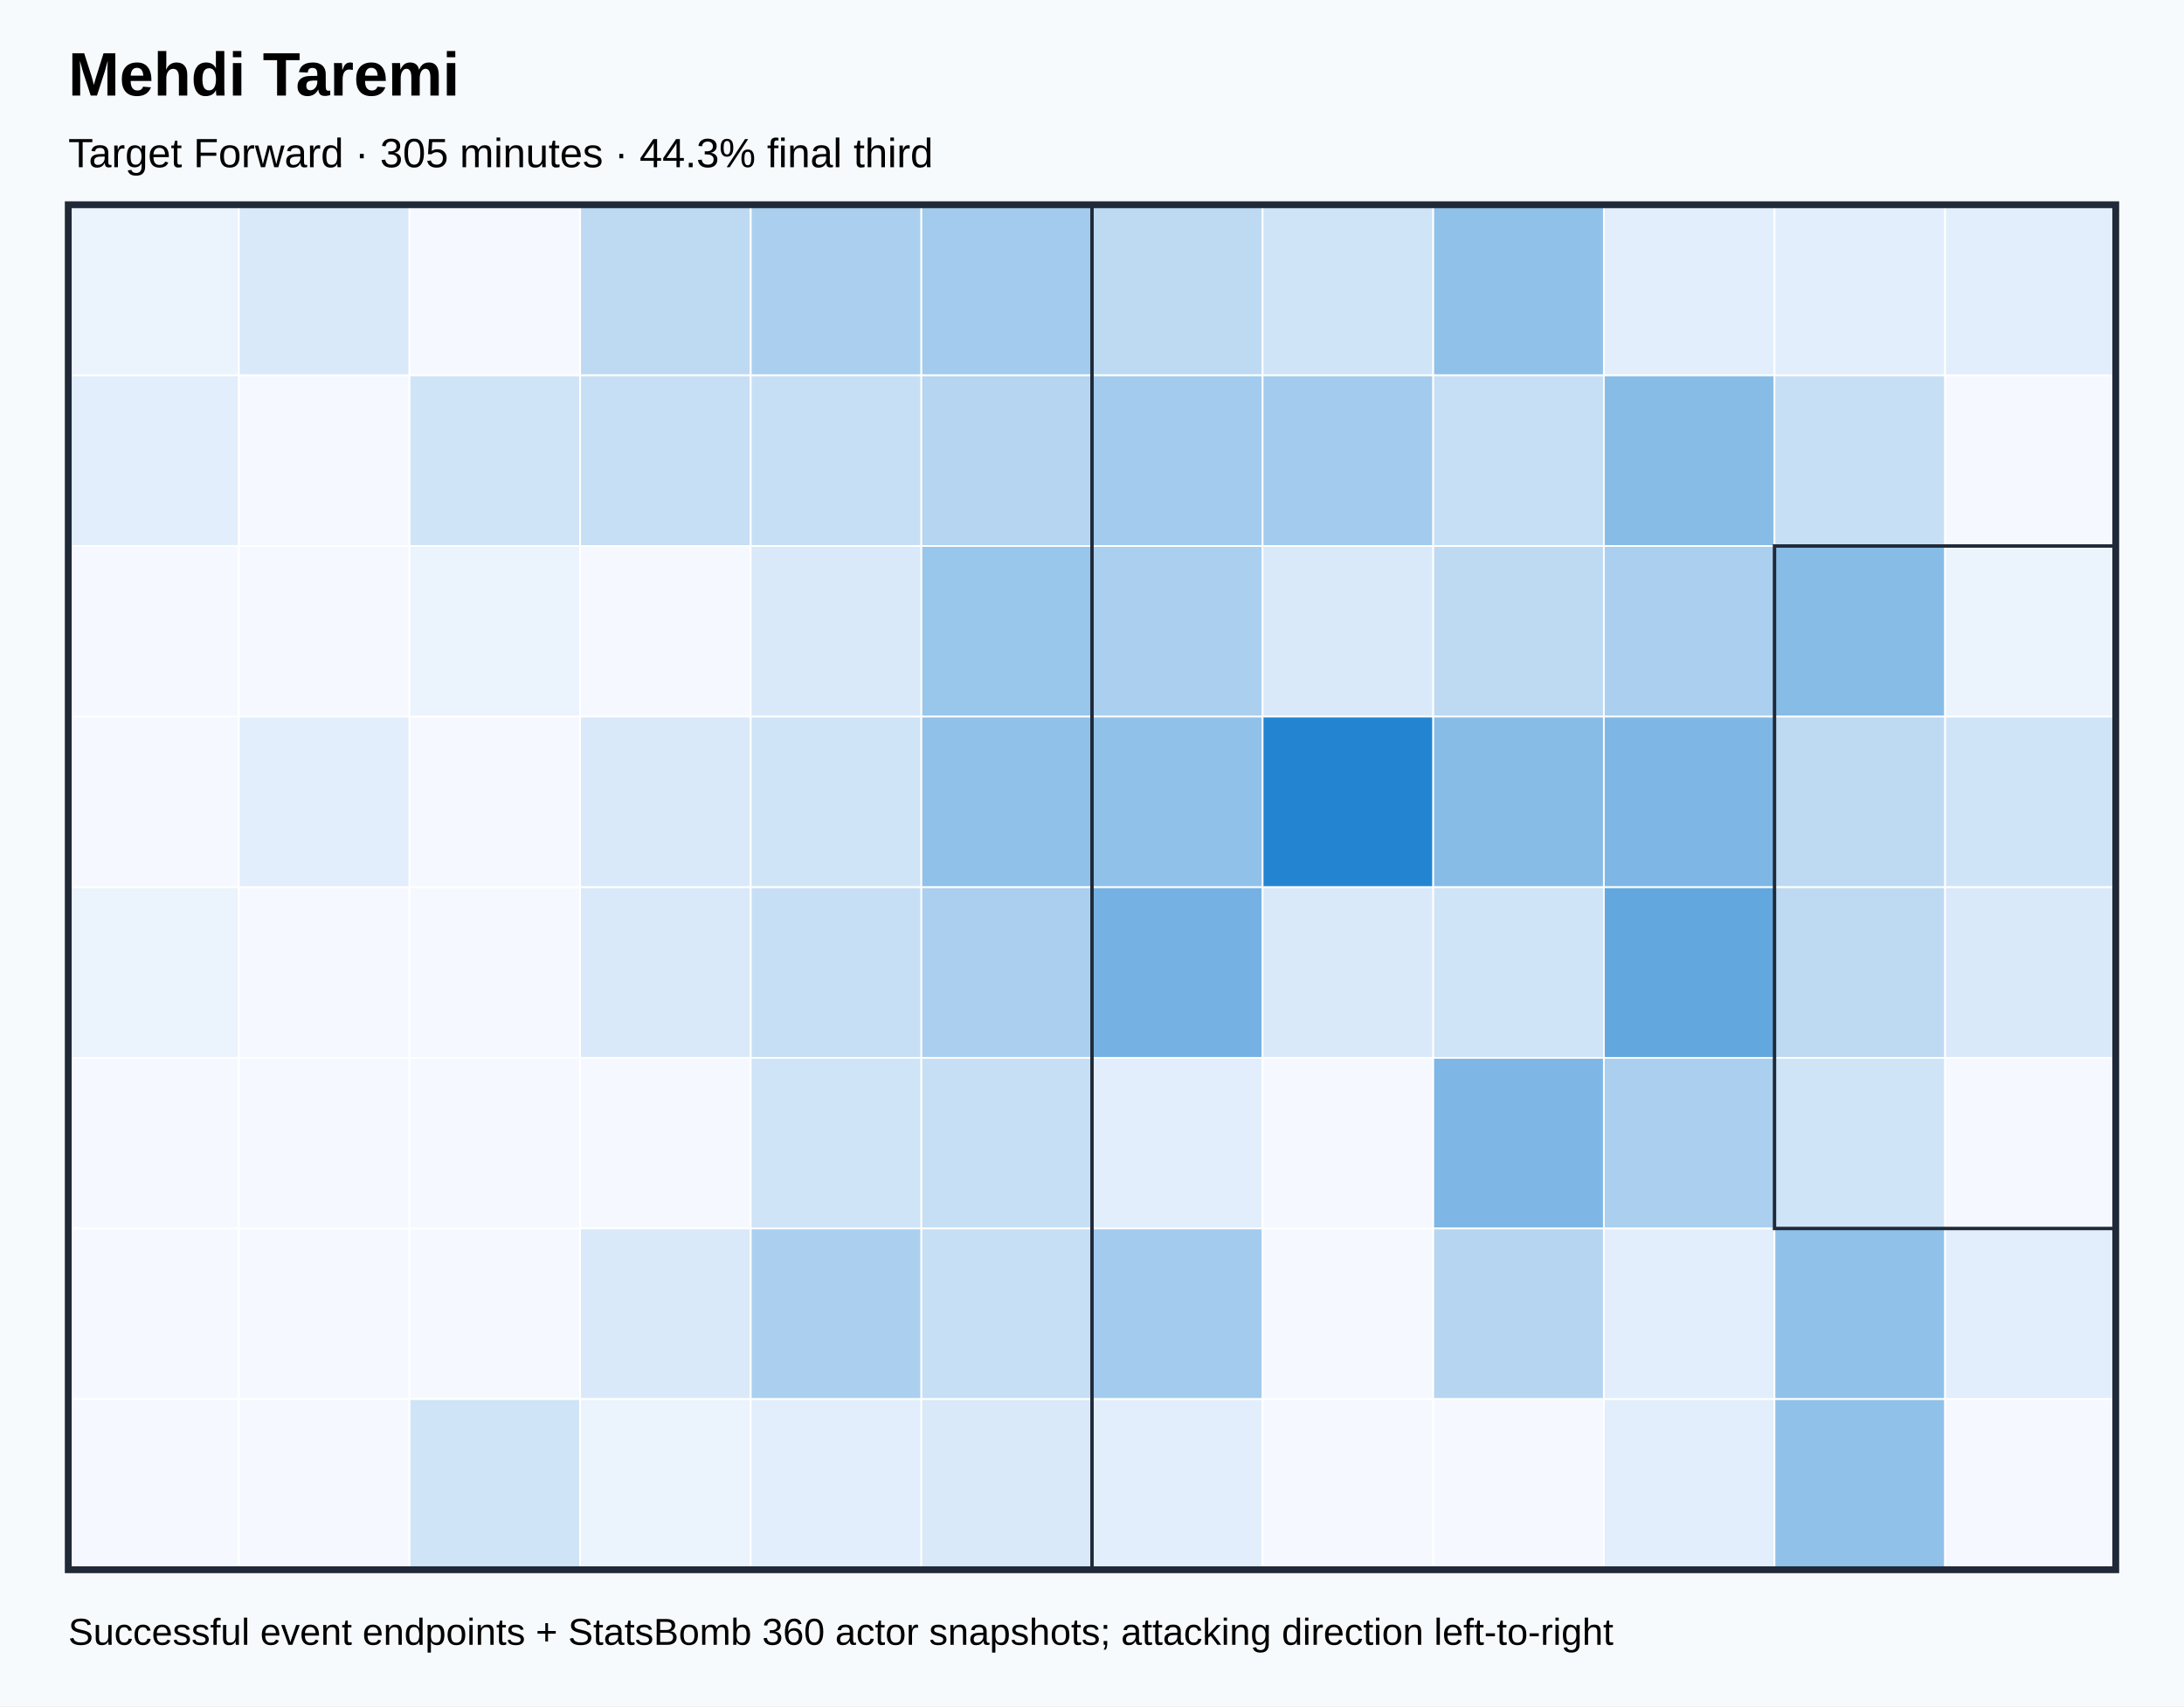
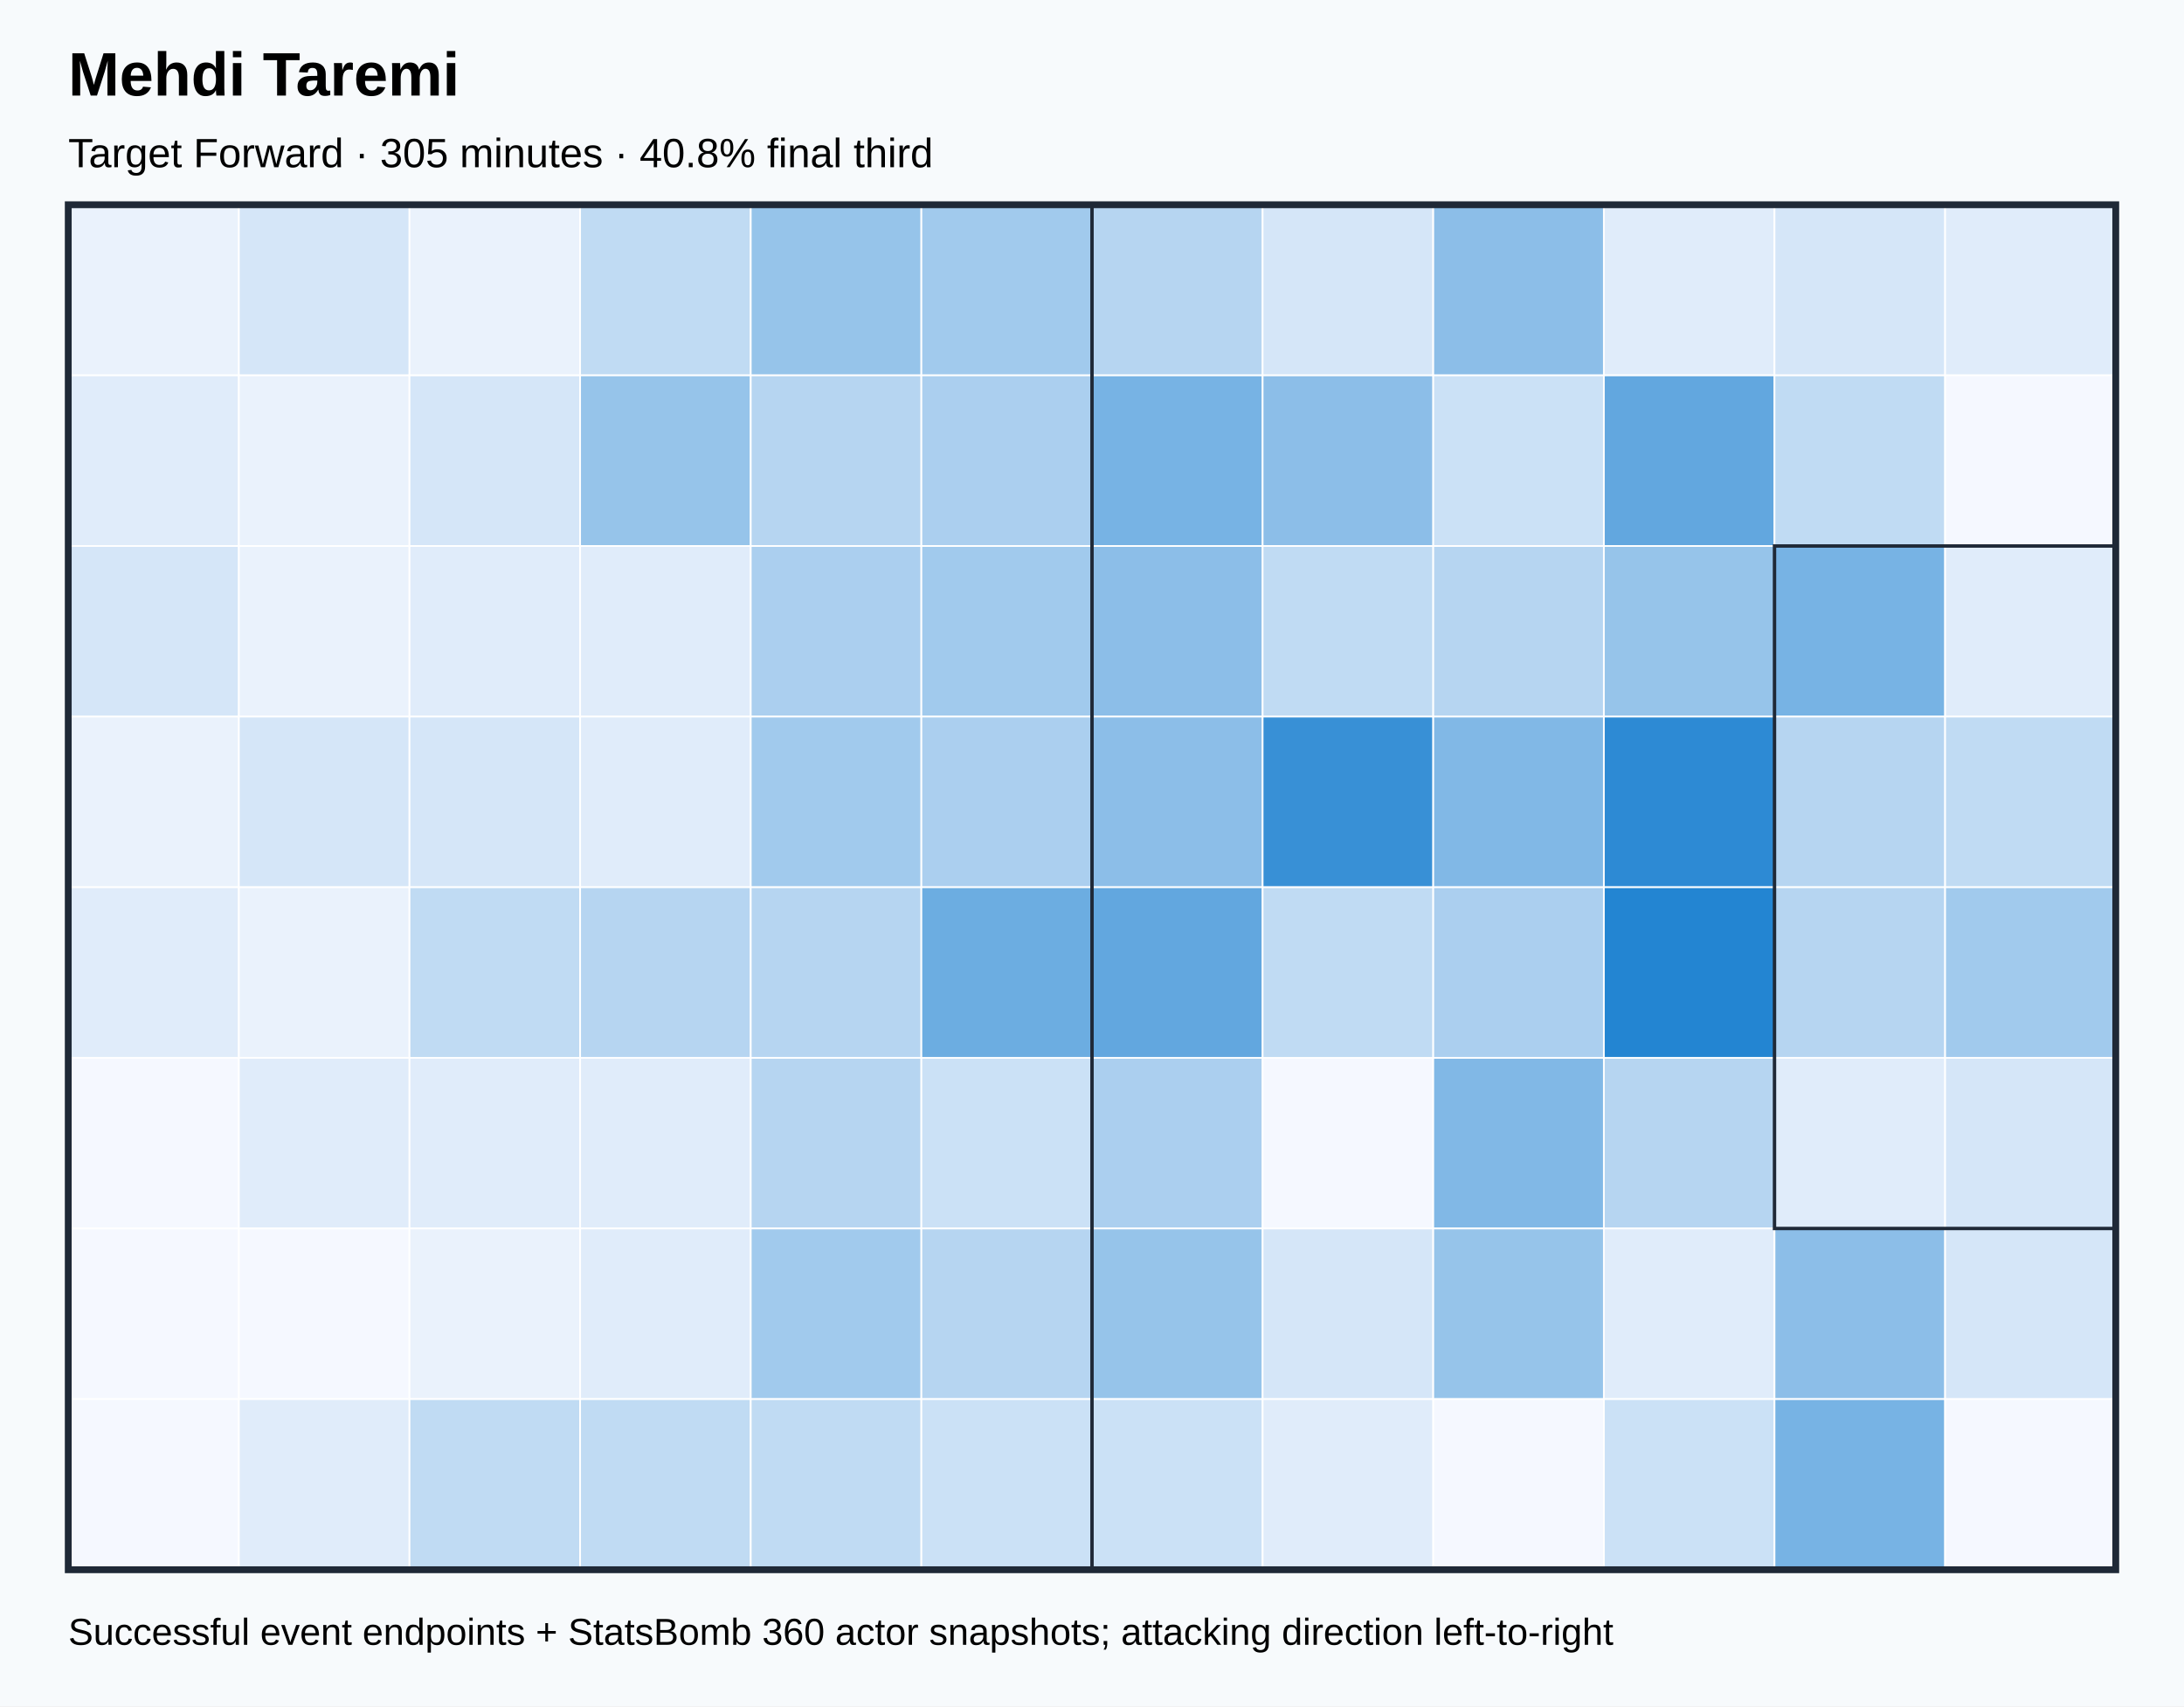
<svg xmlns="http://www.w3.org/2000/svg" width="640" height="500" viewBox="0 0 640 500" role="img">
  <rect width="640" height="500" fill="#f7fafc" />
  <text x="20" y="28" font-family="Arial" font-size="18" font-weight="700">Mehdi Taremi</text>
-   <text x="20" y="49" font-family="Arial" font-size="12">Target Forward · 305 minutes · 44.3% final third</text>
-   <rect x="20" y="60" width="50" height="50" fill="rgb(235,243,253)" stroke="#ffffff" stroke-width="0.5" />
-   <rect x="20" y="110" width="50" height="50" fill="rgb(226,238,251)" stroke="#ffffff" stroke-width="0.5" />
-   <rect x="20" y="160" width="50" height="50" fill="rgb(245,248,255)" stroke="#ffffff" stroke-width="0.5" />
-   <rect x="20" y="210" width="50" height="50" fill="rgb(245,248,255)" stroke="#ffffff" stroke-width="0.5" />
-   <rect x="20" y="260" width="50" height="50" fill="rgb(235,243,253)" stroke="#ffffff" stroke-width="0.5" />
+   <text x="20" y="49" font-family="Arial" font-size="12">Target Forward · 305 minutes · 40.8% final third</text>
+   <rect x="20" y="60" width="50" height="50" fill="rgb(234,242,252)" stroke="#ffffff" stroke-width="0.5" />
+   <rect x="20" y="110" width="50" height="50" fill="rgb(224,236,250)" stroke="#ffffff" stroke-width="0.5" />
+   <rect x="20" y="160" width="50" height="50" fill="rgb(213,230,248)" stroke="#ffffff" stroke-width="0.5" />
+   <rect x="20" y="210" width="50" height="50" fill="rgb(234,242,252)" stroke="#ffffff" stroke-width="0.5" />
+   <rect x="20" y="260" width="50" height="50" fill="rgb(224,236,250)" stroke="#ffffff" stroke-width="0.5" />
  <rect x="20" y="310" width="50" height="50" fill="rgb(245,248,255)" stroke="#ffffff" stroke-width="0.5" />
  <rect x="20" y="360" width="50" height="50" fill="rgb(245,248,255)" stroke="#ffffff" stroke-width="0.5" />
  <rect x="20" y="410" width="50" height="50" fill="rgb(245,248,255)" stroke="#ffffff" stroke-width="0.5" />
-   <rect x="70" y="60" width="50" height="50" fill="rgb(217,233,249)" stroke="#ffffff" stroke-width="0.5" />
-   <rect x="70" y="110" width="50" height="50" fill="rgb(245,248,255)" stroke="#ffffff" stroke-width="0.5" />
-   <rect x="70" y="160" width="50" height="50" fill="rgb(245,248,255)" stroke="#ffffff" stroke-width="0.5" />
-   <rect x="70" y="210" width="50" height="50" fill="rgb(226,238,251)" stroke="#ffffff" stroke-width="0.5" />
-   <rect x="70" y="260" width="50" height="50" fill="rgb(245,248,255)" stroke="#ffffff" stroke-width="0.5" />
-   <rect x="70" y="310" width="50" height="50" fill="rgb(245,248,255)" stroke="#ffffff" stroke-width="0.5" />
+   <rect x="70" y="60" width="50" height="50" fill="rgb(213,230,248)" stroke="#ffffff" stroke-width="0.5" />
+   <rect x="70" y="110" width="50" height="50" fill="rgb(234,242,252)" stroke="#ffffff" stroke-width="0.5" />
+   <rect x="70" y="160" width="50" height="50" fill="rgb(234,242,252)" stroke="#ffffff" stroke-width="0.5" />
+   <rect x="70" y="210" width="50" height="50" fill="rgb(213,230,248)" stroke="#ffffff" stroke-width="0.5" />
+   <rect x="70" y="260" width="50" height="50" fill="rgb(234,242,252)" stroke="#ffffff" stroke-width="0.5" />
+   <rect x="70" y="310" width="50" height="50" fill="rgb(224,236,250)" stroke="#ffffff" stroke-width="0.5" />
  <rect x="70" y="360" width="50" height="50" fill="rgb(245,248,255)" stroke="#ffffff" stroke-width="0.5" />
-   <rect x="70" y="410" width="50" height="50" fill="rgb(245,248,255)" stroke="#ffffff" stroke-width="0.5" />
-   <rect x="120" y="60" width="50" height="50" fill="rgb(245,248,255)" stroke="#ffffff" stroke-width="0.5" />
-   <rect x="120" y="110" width="50" height="50" fill="rgb(208,228,247)" stroke="#ffffff" stroke-width="0.5" />
-   <rect x="120" y="160" width="50" height="50" fill="rgb(235,243,253)" stroke="#ffffff" stroke-width="0.5" />
-   <rect x="120" y="210" width="50" height="50" fill="rgb(245,248,255)" stroke="#ffffff" stroke-width="0.5" />
-   <rect x="120" y="260" width="50" height="50" fill="rgb(245,248,255)" stroke="#ffffff" stroke-width="0.5" />
-   <rect x="120" y="310" width="50" height="50" fill="rgb(245,248,255)" stroke="#ffffff" stroke-width="0.5" />
-   <rect x="120" y="360" width="50" height="50" fill="rgb(245,248,255)" stroke="#ffffff" stroke-width="0.5" />
-   <rect x="120" y="410" width="50" height="50" fill="rgb(208,228,247)" stroke="#ffffff" stroke-width="0.5" />
-   <rect x="170" y="60" width="50" height="50" fill="rgb(190,218,243)" stroke="#ffffff" stroke-width="0.5" />
-   <rect x="170" y="110" width="50" height="50" fill="rgb(199,223,245)" stroke="#ffffff" stroke-width="0.5" />
-   <rect x="170" y="160" width="50" height="50" fill="rgb(245,248,255)" stroke="#ffffff" stroke-width="0.5" />
-   <rect x="170" y="210" width="50" height="50" fill="rgb(217,233,249)" stroke="#ffffff" stroke-width="0.5" />
-   <rect x="170" y="260" width="50" height="50" fill="rgb(217,233,249)" stroke="#ffffff" stroke-width="0.5" />
-   <rect x="170" y="310" width="50" height="50" fill="rgb(245,248,255)" stroke="#ffffff" stroke-width="0.5" />
-   <rect x="170" y="360" width="50" height="50" fill="rgb(217,233,249)" stroke="#ffffff" stroke-width="0.5" />
-   <rect x="170" y="410" width="50" height="50" fill="rgb(235,243,253)" stroke="#ffffff" stroke-width="0.5" />
-   <rect x="220" y="60" width="50" height="50" fill="rgb(171,208,239)" stroke="#ffffff" stroke-width="0.5" />
-   <rect x="220" y="110" width="50" height="50" fill="rgb(199,223,245)" stroke="#ffffff" stroke-width="0.5" />
-   <rect x="220" y="160" width="50" height="50" fill="rgb(217,233,249)" stroke="#ffffff" stroke-width="0.5" />
-   <rect x="220" y="210" width="50" height="50" fill="rgb(208,228,247)" stroke="#ffffff" stroke-width="0.5" />
-   <rect x="220" y="260" width="50" height="50" fill="rgb(199,223,245)" stroke="#ffffff" stroke-width="0.5" />
-   <rect x="220" y="310" width="50" height="50" fill="rgb(208,228,247)" stroke="#ffffff" stroke-width="0.5" />
-   <rect x="220" y="360" width="50" height="50" fill="rgb(171,208,239)" stroke="#ffffff" stroke-width="0.5" />
-   <rect x="220" y="410" width="50" height="50" fill="rgb(226,238,251)" stroke="#ffffff" stroke-width="0.5" />
-   <rect x="270" y="60" width="50" height="50" fill="rgb(162,203,237)" stroke="#ffffff" stroke-width="0.5" />
-   <rect x="270" y="110" width="50" height="50" fill="rgb(181,213,241)" stroke="#ffffff" stroke-width="0.5" />
-   <rect x="270" y="160" width="50" height="50" fill="rgb(153,198,235)" stroke="#ffffff" stroke-width="0.5" />
-   <rect x="270" y="210" width="50" height="50" fill="rgb(144,193,233)" stroke="#ffffff" stroke-width="0.5" />
-   <rect x="270" y="260" width="50" height="50" fill="rgb(171,208,239)" stroke="#ffffff" stroke-width="0.5" />
-   <rect x="270" y="310" width="50" height="50" fill="rgb(199,223,245)" stroke="#ffffff" stroke-width="0.5" />
-   <rect x="270" y="360" width="50" height="50" fill="rgb(199,223,245)" stroke="#ffffff" stroke-width="0.5" />
-   <rect x="270" y="410" width="50" height="50" fill="rgb(217,233,249)" stroke="#ffffff" stroke-width="0.5" />
-   <rect x="320" y="60" width="50" height="50" fill="rgb(190,218,243)" stroke="#ffffff" stroke-width="0.5" />
-   <rect x="320" y="110" width="50" height="50" fill="rgb(162,203,237)" stroke="#ffffff" stroke-width="0.5" />
-   <rect x="320" y="160" width="50" height="50" fill="rgb(171,208,239)" stroke="#ffffff" stroke-width="0.5" />
-   <rect x="320" y="210" width="50" height="50" fill="rgb(144,193,233)" stroke="#ffffff" stroke-width="0.5" />
-   <rect x="320" y="260" width="50" height="50" fill="rgb(117,178,227)" stroke="#ffffff" stroke-width="0.5" />
-   <rect x="320" y="310" width="50" height="50" fill="rgb(226,238,251)" stroke="#ffffff" stroke-width="0.5" />
-   <rect x="320" y="360" width="50" height="50" fill="rgb(162,203,237)" stroke="#ffffff" stroke-width="0.5" />
-   <rect x="320" y="410" width="50" height="50" fill="rgb(226,238,251)" stroke="#ffffff" stroke-width="0.5" />
-   <rect x="370" y="60" width="50" height="50" fill="rgb(208,228,247)" stroke="#ffffff" stroke-width="0.5" />
-   <rect x="370" y="110" width="50" height="50" fill="rgb(162,203,237)" stroke="#ffffff" stroke-width="0.5" />
-   <rect x="370" y="160" width="50" height="50" fill="rgb(217,233,249)" stroke="#ffffff" stroke-width="0.5" />
-   <rect x="370" y="210" width="50" height="50" fill="rgb(35,133,210)" stroke="#ffffff" stroke-width="0.5" />
-   <rect x="370" y="260" width="50" height="50" fill="rgb(217,233,249)" stroke="#ffffff" stroke-width="0.5" />
+   <rect x="70" y="410" width="50" height="50" fill="rgb(224,236,250)" stroke="#ffffff" stroke-width="0.5" />
+   <rect x="120" y="60" width="50" height="50" fill="rgb(234,242,252)" stroke="#ffffff" stroke-width="0.5" />
+   <rect x="120" y="110" width="50" height="50" fill="rgb(213,230,248)" stroke="#ffffff" stroke-width="0.5" />
+   <rect x="120" y="160" width="50" height="50" fill="rgb(224,236,250)" stroke="#ffffff" stroke-width="0.5" />
+   <rect x="120" y="210" width="50" height="50" fill="rgb(213,230,248)" stroke="#ffffff" stroke-width="0.5" />
+   <rect x="120" y="260" width="50" height="50" fill="rgb(192,219,243)" stroke="#ffffff" stroke-width="0.5" />
+   <rect x="120" y="310" width="50" height="50" fill="rgb(224,236,250)" stroke="#ffffff" stroke-width="0.5" />
+   <rect x="120" y="360" width="50" height="50" fill="rgb(234,242,252)" stroke="#ffffff" stroke-width="0.5" />
+   <rect x="120" y="410" width="50" height="50" fill="rgb(192,219,243)" stroke="#ffffff" stroke-width="0.5" />
+   <rect x="170" y="60" width="50" height="50" fill="rgb(192,219,243)" stroke="#ffffff" stroke-width="0.5" />
+   <rect x="170" y="110" width="50" height="50" fill="rgb(150,196,234)" stroke="#ffffff" stroke-width="0.5" />
+   <rect x="170" y="160" width="50" height="50" fill="rgb(224,236,250)" stroke="#ffffff" stroke-width="0.5" />
+   <rect x="170" y="210" width="50" height="50" fill="rgb(224,236,250)" stroke="#ffffff" stroke-width="0.5" />
+   <rect x="170" y="260" width="50" height="50" fill="rgb(182,213,241)" stroke="#ffffff" stroke-width="0.5" />
+   <rect x="170" y="310" width="50" height="50" fill="rgb(224,236,250)" stroke="#ffffff" stroke-width="0.5" />
+   <rect x="170" y="360" width="50" height="50" fill="rgb(224,236,250)" stroke="#ffffff" stroke-width="0.5" />
+   <rect x="170" y="410" width="50" height="50" fill="rgb(192,219,243)" stroke="#ffffff" stroke-width="0.5" />
+   <rect x="220" y="60" width="50" height="50" fill="rgb(150,196,234)" stroke="#ffffff" stroke-width="0.5" />
+   <rect x="220" y="110" width="50" height="50" fill="rgb(182,213,241)" stroke="#ffffff" stroke-width="0.5" />
+   <rect x="220" y="160" width="50" height="50" fill="rgb(171,207,239)" stroke="#ffffff" stroke-width="0.5" />
+   <rect x="220" y="210" width="50" height="50" fill="rgb(161,202,237)" stroke="#ffffff" stroke-width="0.5" />
+   <rect x="220" y="260" width="50" height="50" fill="rgb(182,213,241)" stroke="#ffffff" stroke-width="0.5" />
+   <rect x="220" y="310" width="50" height="50" fill="rgb(182,213,241)" stroke="#ffffff" stroke-width="0.5" />
+   <rect x="220" y="360" width="50" height="50" fill="rgb(161,202,237)" stroke="#ffffff" stroke-width="0.5" />
+   <rect x="220" y="410" width="50" height="50" fill="rgb(192,219,243)" stroke="#ffffff" stroke-width="0.5" />
+   <rect x="270" y="60" width="50" height="50" fill="rgb(161,202,237)" stroke="#ffffff" stroke-width="0.5" />
+   <rect x="270" y="110" width="50" height="50" fill="rgb(171,207,239)" stroke="#ffffff" stroke-width="0.5" />
+   <rect x="270" y="160" width="50" height="50" fill="rgb(161,202,237)" stroke="#ffffff" stroke-width="0.5" />
+   <rect x="270" y="210" width="50" height="50" fill="rgb(171,207,239)" stroke="#ffffff" stroke-width="0.5" />
+   <rect x="270" y="260" width="50" height="50" fill="rgb(108,173,225)" stroke="#ffffff" stroke-width="0.5" />
+   <rect x="270" y="310" width="50" height="50" fill="rgb(203,225,246)" stroke="#ffffff" stroke-width="0.5" />
+   <rect x="270" y="360" width="50" height="50" fill="rgb(182,213,241)" stroke="#ffffff" stroke-width="0.5" />
+   <rect x="270" y="410" width="50" height="50" fill="rgb(203,225,246)" stroke="#ffffff" stroke-width="0.5" />
+   <rect x="320" y="60" width="50" height="50" fill="rgb(182,213,241)" stroke="#ffffff" stroke-width="0.5" />
+   <rect x="320" y="110" width="50" height="50" fill="rgb(119,179,228)" stroke="#ffffff" stroke-width="0.5" />
+   <rect x="320" y="160" width="50" height="50" fill="rgb(140,190,232)" stroke="#ffffff" stroke-width="0.5" />
+   <rect x="320" y="210" width="50" height="50" fill="rgb(140,190,232)" stroke="#ffffff" stroke-width="0.5" />
+   <rect x="320" y="260" width="50" height="50" fill="rgb(98,167,223)" stroke="#ffffff" stroke-width="0.5" />
+   <rect x="320" y="310" width="50" height="50" fill="rgb(171,207,239)" stroke="#ffffff" stroke-width="0.5" />
+   <rect x="320" y="360" width="50" height="50" fill="rgb(150,196,234)" stroke="#ffffff" stroke-width="0.5" />
+   <rect x="320" y="410" width="50" height="50" fill="rgb(203,225,246)" stroke="#ffffff" stroke-width="0.5" />
+   <rect x="370" y="60" width="50" height="50" fill="rgb(213,230,248)" stroke="#ffffff" stroke-width="0.5" />
+   <rect x="370" y="110" width="50" height="50" fill="rgb(140,190,232)" stroke="#ffffff" stroke-width="0.5" />
+   <rect x="370" y="160" width="50" height="50" fill="rgb(192,219,243)" stroke="#ffffff" stroke-width="0.5" />
+   <rect x="370" y="210" width="50" height="50" fill="rgb(56,144,214)" stroke="#ffffff" stroke-width="0.5" />
+   <rect x="370" y="260" width="50" height="50" fill="rgb(192,219,243)" stroke="#ffffff" stroke-width="0.5" />
  <rect x="370" y="310" width="50" height="50" fill="rgb(245,248,255)" stroke="#ffffff" stroke-width="0.5" />
-   <rect x="370" y="360" width="50" height="50" fill="rgb(245,248,255)" stroke="#ffffff" stroke-width="0.5" />
-   <rect x="370" y="410" width="50" height="50" fill="rgb(245,248,255)" stroke="#ffffff" stroke-width="0.5" />
-   <rect x="420" y="60" width="50" height="50" fill="rgb(144,193,233)" stroke="#ffffff" stroke-width="0.5" />
-   <rect x="420" y="110" width="50" height="50" fill="rgb(199,223,245)" stroke="#ffffff" stroke-width="0.5" />
-   <rect x="420" y="160" width="50" height="50" fill="rgb(190,218,243)" stroke="#ffffff" stroke-width="0.5" />
-   <rect x="420" y="210" width="50" height="50" fill="rgb(135,188,231)" stroke="#ffffff" stroke-width="0.5" />
-   <rect x="420" y="260" width="50" height="50" fill="rgb(208,228,247)" stroke="#ffffff" stroke-width="0.5" />
-   <rect x="420" y="310" width="50" height="50" fill="rgb(126,183,229)" stroke="#ffffff" stroke-width="0.5" />
-   <rect x="420" y="360" width="50" height="50" fill="rgb(181,213,241)" stroke="#ffffff" stroke-width="0.5" />
+   <rect x="370" y="360" width="50" height="50" fill="rgb(213,230,248)" stroke="#ffffff" stroke-width="0.5" />
+   <rect x="370" y="410" width="50" height="50" fill="rgb(224,236,250)" stroke="#ffffff" stroke-width="0.5" />
+   <rect x="420" y="60" width="50" height="50" fill="rgb(140,190,232)" stroke="#ffffff" stroke-width="0.5" />
+   <rect x="420" y="110" width="50" height="50" fill="rgb(203,225,246)" stroke="#ffffff" stroke-width="0.5" />
+   <rect x="420" y="160" width="50" height="50" fill="rgb(182,213,241)" stroke="#ffffff" stroke-width="0.5" />
+   <rect x="420" y="210" width="50" height="50" fill="rgb(129,184,230)" stroke="#ffffff" stroke-width="0.5" />
+   <rect x="420" y="260" width="50" height="50" fill="rgb(171,207,239)" stroke="#ffffff" stroke-width="0.5" />
+   <rect x="420" y="310" width="50" height="50" fill="rgb(129,184,230)" stroke="#ffffff" stroke-width="0.5" />
+   <rect x="420" y="360" width="50" height="50" fill="rgb(150,196,234)" stroke="#ffffff" stroke-width="0.5" />
  <rect x="420" y="410" width="50" height="50" fill="rgb(245,248,255)" stroke="#ffffff" stroke-width="0.5" />
-   <rect x="470" y="60" width="50" height="50" fill="rgb(226,238,251)" stroke="#ffffff" stroke-width="0.5" />
-   <rect x="470" y="110" width="50" height="50" fill="rgb(135,188,231)" stroke="#ffffff" stroke-width="0.5" />
-   <rect x="470" y="160" width="50" height="50" fill="rgb(171,208,239)" stroke="#ffffff" stroke-width="0.5" />
-   <rect x="470" y="210" width="50" height="50" fill="rgb(126,183,229)" stroke="#ffffff" stroke-width="0.5" />
-   <rect x="470" y="260" width="50" height="50" fill="rgb(98,168,223)" stroke="#ffffff" stroke-width="0.5" />
-   <rect x="470" y="310" width="50" height="50" fill="rgb(171,208,239)" stroke="#ffffff" stroke-width="0.5" />
-   <rect x="470" y="360" width="50" height="50" fill="rgb(226,238,251)" stroke="#ffffff" stroke-width="0.5" />
-   <rect x="470" y="410" width="50" height="50" fill="rgb(226,238,251)" stroke="#ffffff" stroke-width="0.5" />
-   <rect x="520" y="60" width="50" height="50" fill="rgb(226,238,251)" stroke="#ffffff" stroke-width="0.5" />
-   <rect x="520" y="110" width="50" height="50" fill="rgb(199,223,245)" stroke="#ffffff" stroke-width="0.5" />
-   <rect x="520" y="160" width="50" height="50" fill="rgb(135,188,231)" stroke="#ffffff" stroke-width="0.5" />
-   <rect x="520" y="210" width="50" height="50" fill="rgb(190,218,243)" stroke="#ffffff" stroke-width="0.5" />
-   <rect x="520" y="260" width="50" height="50" fill="rgb(190,218,243)" stroke="#ffffff" stroke-width="0.5" />
-   <rect x="520" y="310" width="50" height="50" fill="rgb(208,228,247)" stroke="#ffffff" stroke-width="0.5" />
-   <rect x="520" y="360" width="50" height="50" fill="rgb(144,193,233)" stroke="#ffffff" stroke-width="0.5" />
-   <rect x="520" y="410" width="50" height="50" fill="rgb(144,193,233)" stroke="#ffffff" stroke-width="0.5" />
-   <rect x="570" y="60" width="50" height="50" fill="rgb(226,238,251)" stroke="#ffffff" stroke-width="0.5" />
+   <rect x="470" y="60" width="50" height="50" fill="rgb(224,236,250)" stroke="#ffffff" stroke-width="0.5" />
+   <rect x="470" y="110" width="50" height="50" fill="rgb(98,167,223)" stroke="#ffffff" stroke-width="0.5" />
+   <rect x="470" y="160" width="50" height="50" fill="rgb(150,196,234)" stroke="#ffffff" stroke-width="0.5" />
+   <rect x="470" y="210" width="50" height="50" fill="rgb(45,138,212)" stroke="#ffffff" stroke-width="0.5" />
+   <rect x="470" y="260" width="50" height="50" fill="rgb(35,133,210)" stroke="#ffffff" stroke-width="0.5" />
+   <rect x="470" y="310" width="50" height="50" fill="rgb(182,213,241)" stroke="#ffffff" stroke-width="0.5" />
+   <rect x="470" y="360" width="50" height="50" fill="rgb(224,236,250)" stroke="#ffffff" stroke-width="0.5" />
+   <rect x="470" y="410" width="50" height="50" fill="rgb(203,225,246)" stroke="#ffffff" stroke-width="0.5" />
+   <rect x="520" y="60" width="50" height="50" fill="rgb(213,230,248)" stroke="#ffffff" stroke-width="0.5" />
+   <rect x="520" y="110" width="50" height="50" fill="rgb(192,219,243)" stroke="#ffffff" stroke-width="0.5" />
+   <rect x="520" y="160" width="50" height="50" fill="rgb(119,179,228)" stroke="#ffffff" stroke-width="0.5" />
+   <rect x="520" y="210" width="50" height="50" fill="rgb(182,213,241)" stroke="#ffffff" stroke-width="0.5" />
+   <rect x="520" y="260" width="50" height="50" fill="rgb(182,213,241)" stroke="#ffffff" stroke-width="0.5" />
+   <rect x="520" y="310" width="50" height="50" fill="rgb(224,236,250)" stroke="#ffffff" stroke-width="0.5" />
+   <rect x="520" y="360" width="50" height="50" fill="rgb(140,190,232)" stroke="#ffffff" stroke-width="0.5" />
+   <rect x="520" y="410" width="50" height="50" fill="rgb(119,179,228)" stroke="#ffffff" stroke-width="0.5" />
+   <rect x="570" y="60" width="50" height="50" fill="rgb(224,236,250)" stroke="#ffffff" stroke-width="0.5" />
  <rect x="570" y="110" width="50" height="50" fill="rgb(245,248,255)" stroke="#ffffff" stroke-width="0.5" />
-   <rect x="570" y="160" width="50" height="50" fill="rgb(235,243,253)" stroke="#ffffff" stroke-width="0.5" />
-   <rect x="570" y="210" width="50" height="50" fill="rgb(208,228,247)" stroke="#ffffff" stroke-width="0.5" />
-   <rect x="570" y="260" width="50" height="50" fill="rgb(217,233,249)" stroke="#ffffff" stroke-width="0.5" />
-   <rect x="570" y="310" width="50" height="50" fill="rgb(245,248,255)" stroke="#ffffff" stroke-width="0.5" />
-   <rect x="570" y="360" width="50" height="50" fill="rgb(226,238,251)" stroke="#ffffff" stroke-width="0.5" />
+   <rect x="570" y="160" width="50" height="50" fill="rgb(224,236,250)" stroke="#ffffff" stroke-width="0.5" />
+   <rect x="570" y="210" width="50" height="50" fill="rgb(192,219,243)" stroke="#ffffff" stroke-width="0.5" />
+   <rect x="570" y="260" width="50" height="50" fill="rgb(161,202,237)" stroke="#ffffff" stroke-width="0.5" />
+   <rect x="570" y="310" width="50" height="50" fill="rgb(213,230,248)" stroke="#ffffff" stroke-width="0.5" />
+   <rect x="570" y="360" width="50" height="50" fill="rgb(213,230,248)" stroke="#ffffff" stroke-width="0.5" />
  <rect x="570" y="410" width="50" height="50" fill="rgb(245,248,255)" stroke="#ffffff" stroke-width="0.5" />
  <rect x="20" y="60" width="600" height="400" fill="none" stroke="#1f2937" stroke-width="2" />
  <line x1="320" y1="60" x2="320" y2="460" stroke="#1f2937" stroke-width="1" />
  <rect x="520" y="160" width="100" height="200" fill="none" stroke="#1f2937" />
  <text x="20" y="482" font-family="Arial" font-size="11">Successful event endpoints + StatsBomb 360 actor snapshots; attacking direction left-to-right</text>
</svg>
